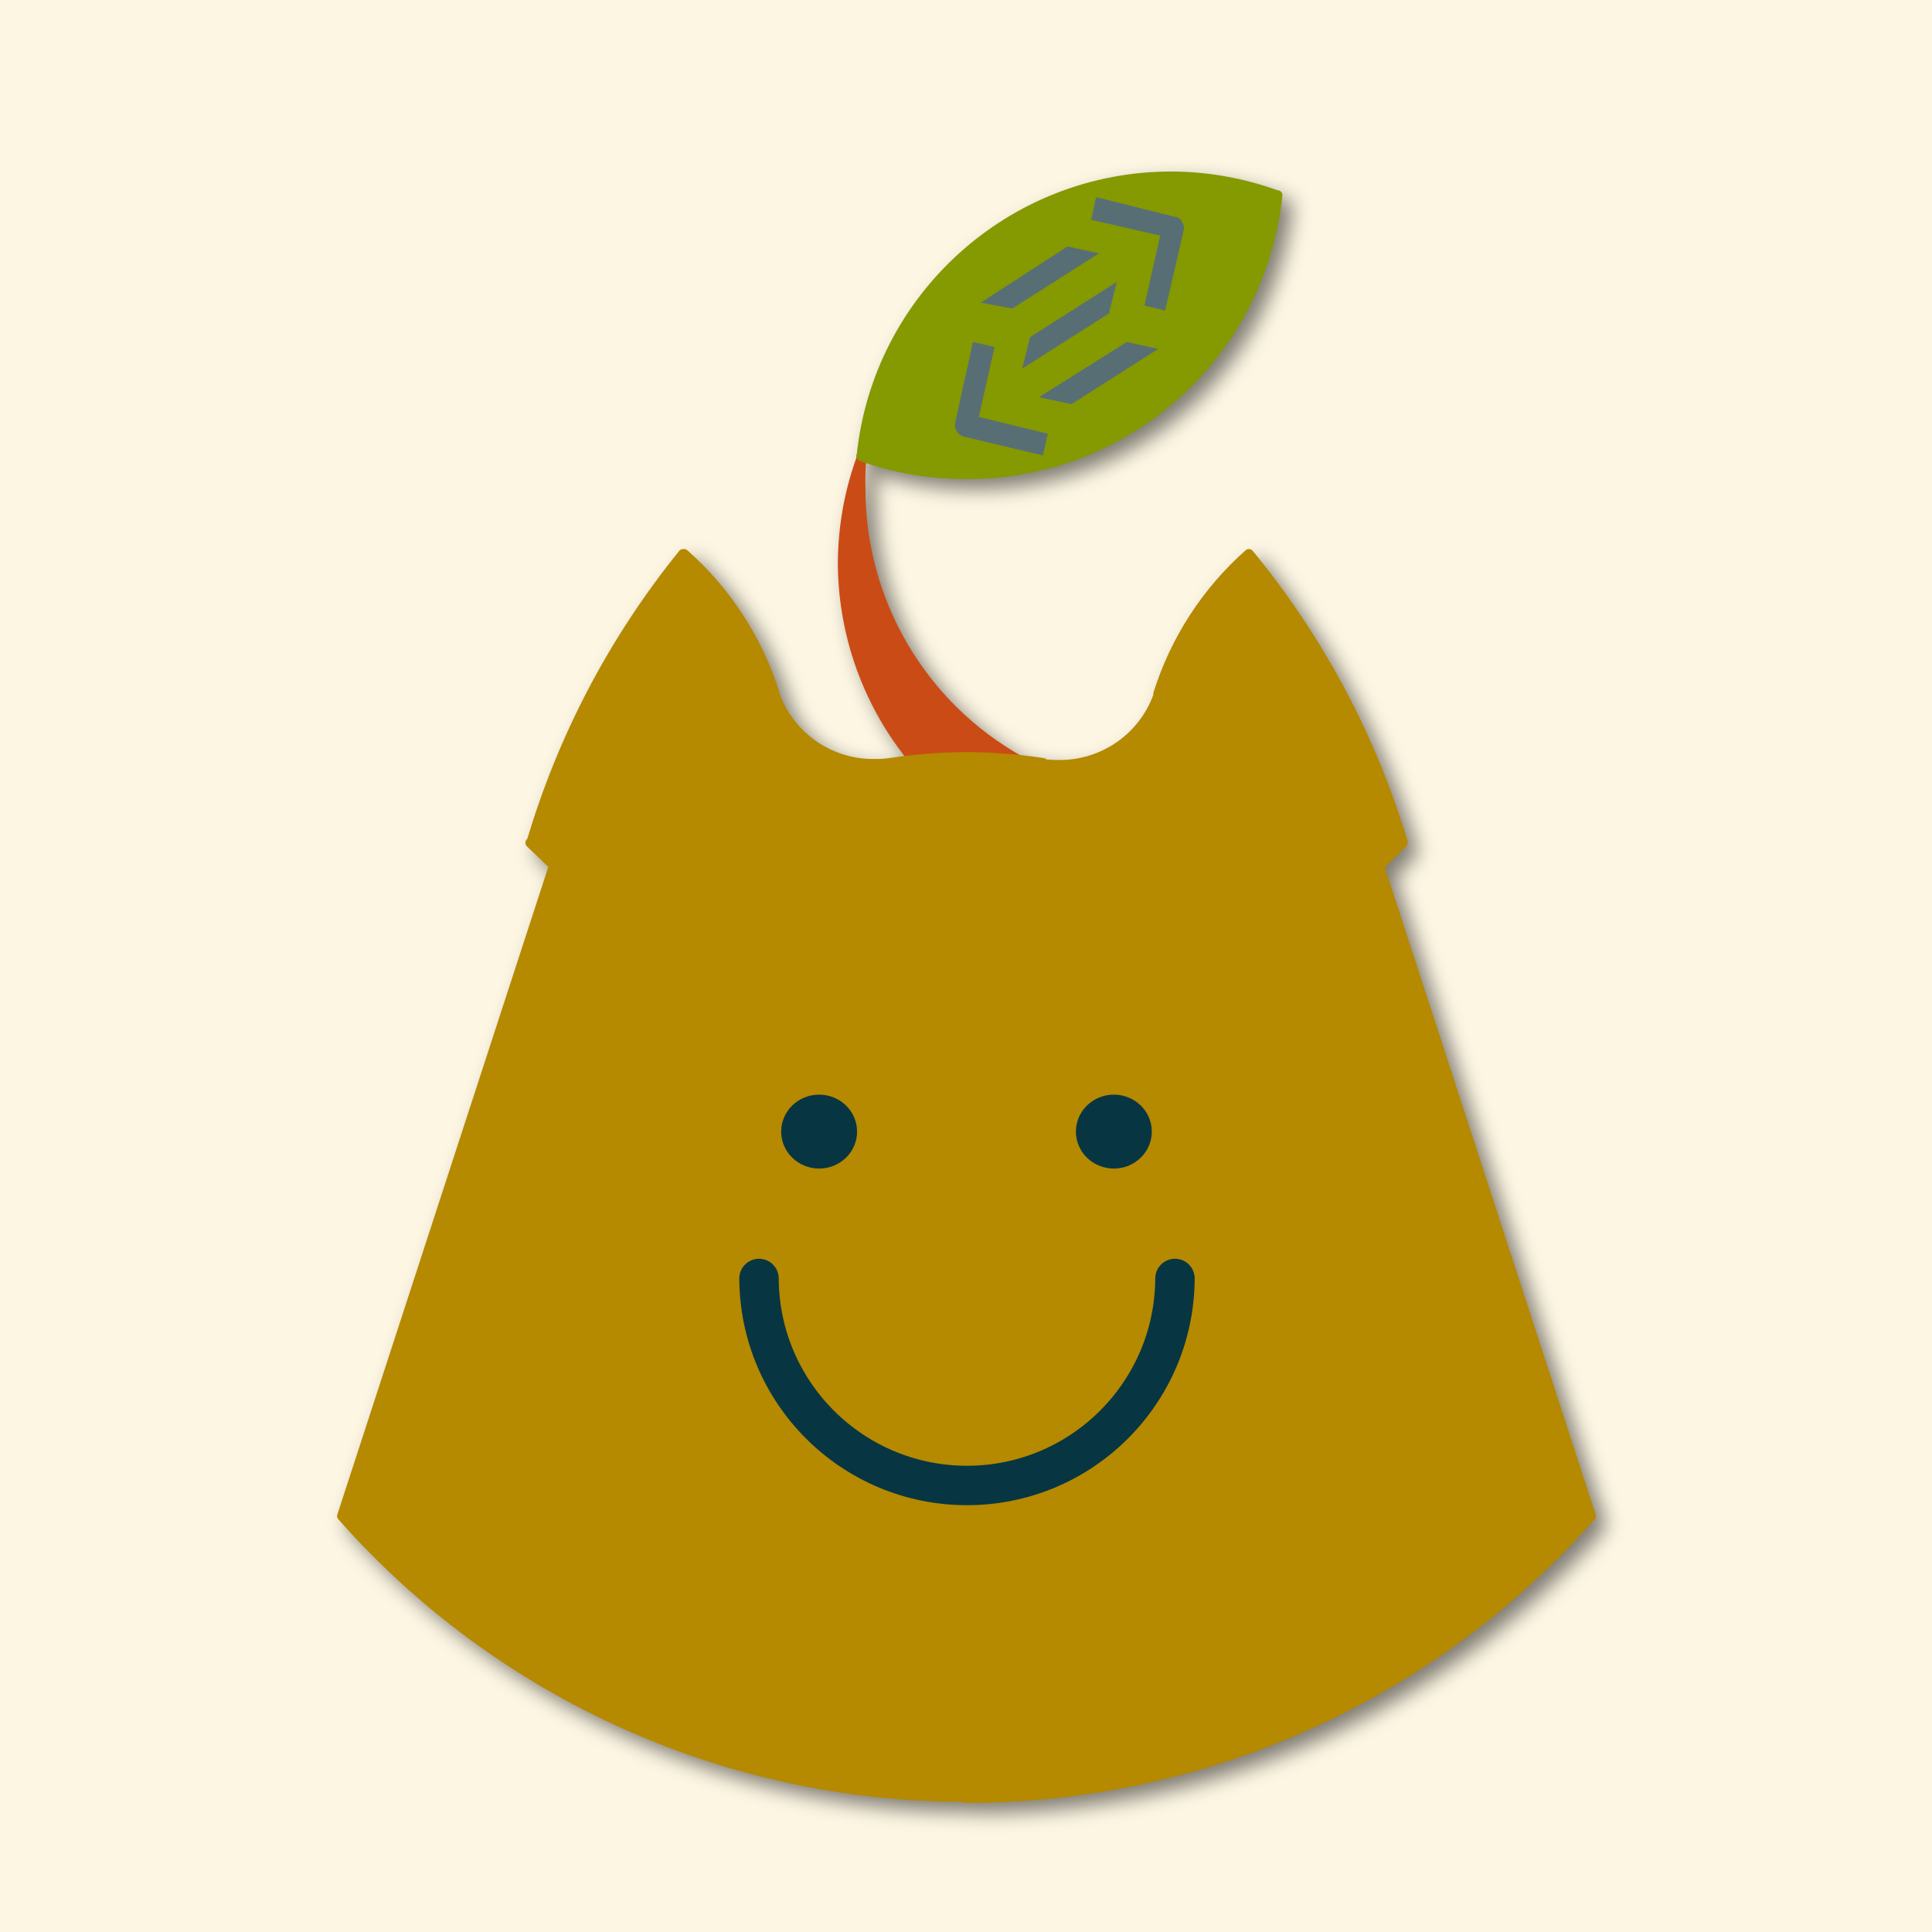
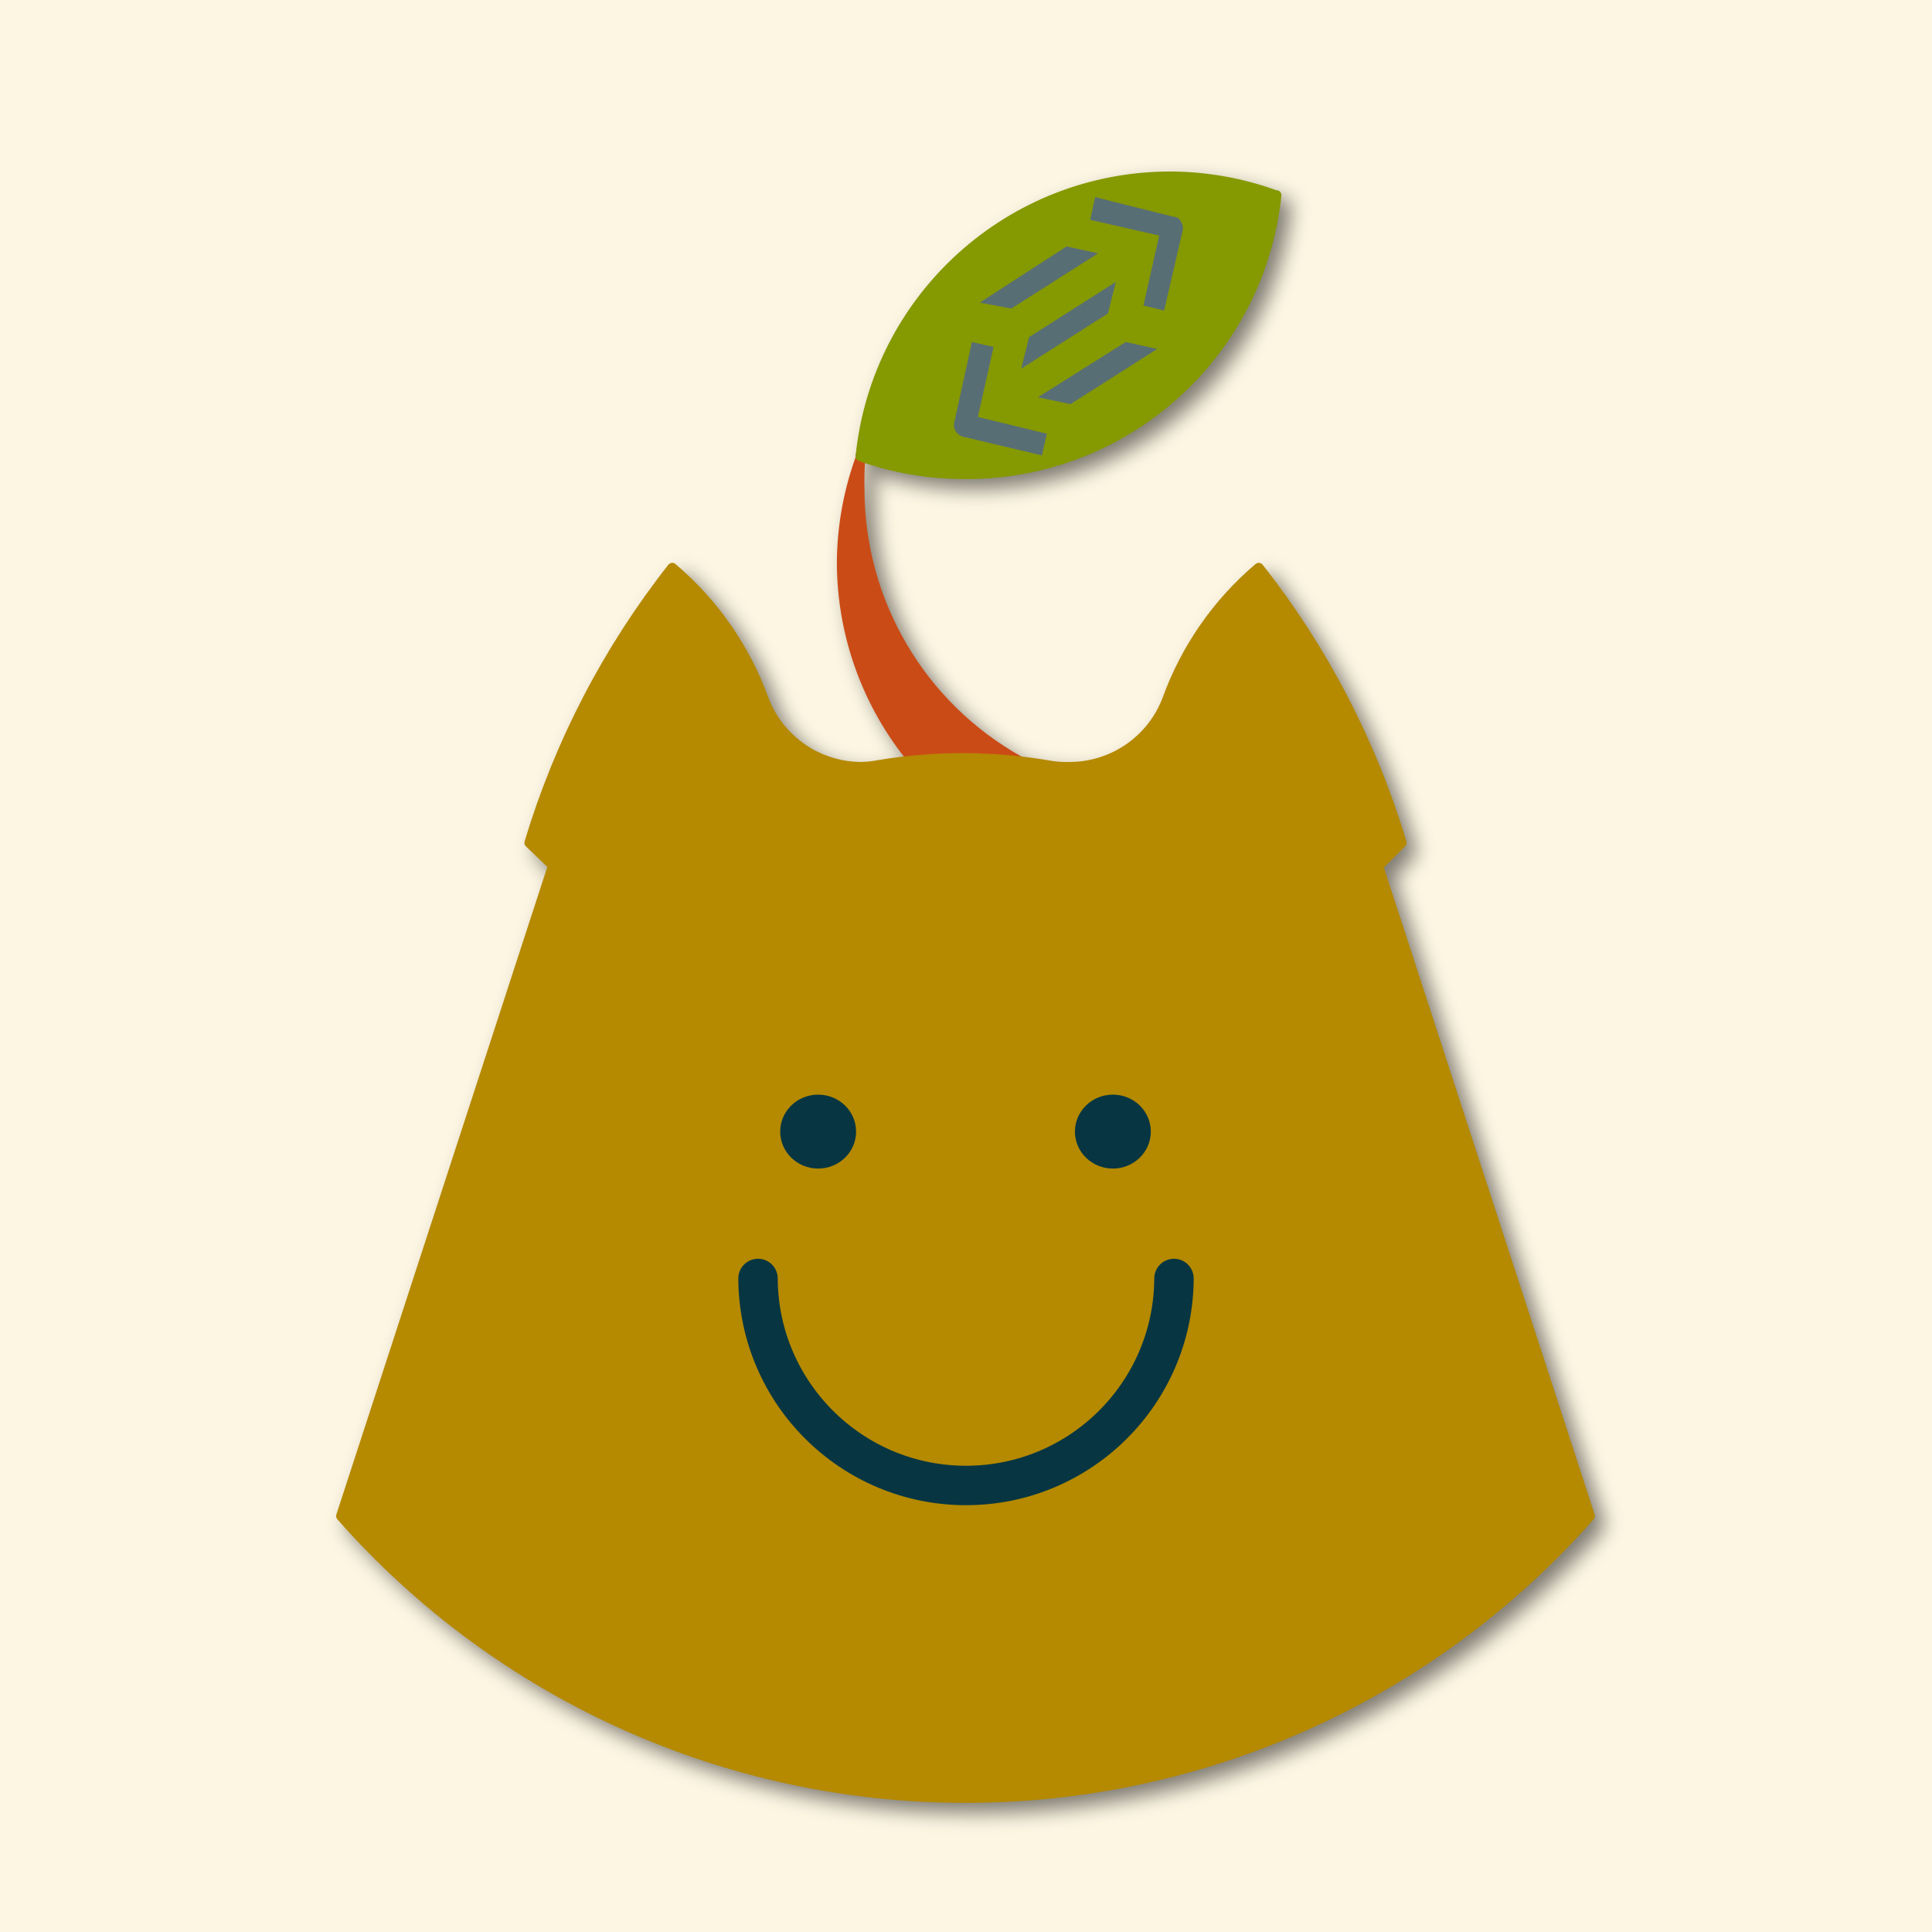
<svg xmlns="http://www.w3.org/2000/svg" viewBox="0 0 196 196">
  <defs />
  <defs>
    <filter id="a" color-interpolation-filters="sRGB">
      <feFlood flood-color="#000" flood-opacity=".5" result="flood" />
      <feComposite in="flood" in2="SourceGraphic" operator="in" result="composite1" />
      <feGaussianBlur in="composite1" result="blur" stdDeviation="1" />
      <feOffset dx="1" dy="1" result="offset" />
      <feComposite in="SourceGraphic" in2="offset" result="composite2" />
    </filter>
  </defs>
  <path fill="#fdf6e3" d="M0 0h196v196H0z" />
  <g fill="none" stroke="#000" stroke-linecap="round">
-     <path d="M204.4-338v-105.5h105.5V-338zM193.8-380.2a10.6 10.6 0 0110.6 10.5 10.6 10.6 0 01-10.6 10.6 10.6 10.6 0 01-10.5-10.6 10.6 10.6 0 0110.5-10.5" opacity=".3" />
-     <path d="M183.3-359.1v-21.1h21v21zM225.5-338a84.4 84.4 0 0184.4 84.4 84.4 84.4 0 01-84.4 84.4 84.4 84.4 0 01-84.4-84.4 84.4 84.4 0 0184.4-84.4M172.7-443.5a31.6 31.6 0 0131.7 31.6 31.6 31.6 0 01-31.7 31.7 31.6 31.6 0 01-31.6-31.7 31.6 31.6 0 0131.6-31.6M162.2-380.2a21.1 21.1 0 0121 21 21.1 21.1 0 01-21 21.2 21.1 21.1 0 01-21.1-21.1 21.1 21.1 0 0121-21.1" opacity=".3" />
-     <path d="M141-169.2V-338H310v168.8zM141-380.2v-63.3h63.4v63.3zM141-338v-42.2h42.3v42.2zM204.4-338v-105.5h105.5V-338z" opacity=".3" />
-     <path d="M225.5-338a84.4 84.4 0 0184.4 84.4 84.4 84.4 0 01-84.4 84.4 84.4 84.4 0 01-84.4-84.4 84.4 84.4 0 0184.4-84.4" opacity=".3" />
+     <path d="M204.3-338v-105.5h105.5V-338z" opacity=".3" />
+     <path d="M193.8-380.2a10.6 10.6 0 0110.5 10.5 10.6 10.6 0 01-10.5 10.6 10.6 10.6 0 01-10.6-10.6 10.6 10.6 0 0110.6-10.5" opacity=".3" />
+     <path d="M183.2-359.1v-21.1h21.1v21zM225.4-338a84.4 84.4 0 0184.4 84.4 84.4 84.4 0 01-84.4 84.4 84.4 84.4 0 01-84.4-84.4 84.4 84.4 0 0184.4-84.4M172.7-443.5a31.6 31.6 0 0131.6 31.6 31.6 31.6 0 01-31.6 31.7A31.6 31.6 0 01141-412a31.6 31.6 0 0131.7-31.6" opacity=".3" />
+     <path d="M162.1-380.2a21.1 21.1 0 0121.1 21 21.1 21.1 0 01-21 21.2 21.1 21.1 0 01-21.2-21.1 21.1 21.1 0 0121.1-21.1" opacity=".3" />
+     <path d="M141-169.2V-338h168.8v168.8zM141-380.2v-63.3h63.3v63.3zM141-338v-42.2h42.2v42.2zM204.3-338v-105.5h105.5V-338z" opacity=".3" />
+     <path d="M225.4-338a84.4 84.4 0 0184.4 84.4 84.4 84.4 0 01-84.4 84.4 84.4 84.4 0 01-84.4-84.4 84.4 84.4 0 0184.4-84.4" opacity=".3" />
  </g>
  <g>
-     <g filter="url(#a)" transform="translate(16.7 -126.8)">
+     <g filter="url(#a)" transform="translate(16.6 -126.8)">
      <path fill="none" stroke="#cb4b16" stroke-linecap="round" d="M86.8 204a31.6 31.6 0 01-16.2-27.6 31.6 31.6 0 01.1-3.4m5.4 31a31.6 31.6 0 01-7.3-20.2 31.6 31.6 0 012-10.8" />
      <path fill="#cb4b16" fill-rule="evenodd" d="M74.9 202.4a31.3 31.3 0 01-4.5-27.9l.2 3a29.3 29.3 0 003 12.3 30 30 0 0010.6 12.6l2.6 1.6c-4.9 0-5.9-.1-10.7 0l-.5-.7z" />
      <path fill="#859900" fill-rule="evenodd" d="M72.1 173.5c-.9-.3-1.4-.2-1.4-.5 1-8.3 5.5-16.7 12.2-21.7a30.1 30.1 0 0121.3-6.5c2.5.2 4.6.5 7 1.2l1.7.6-.2 1.2a31.5 31.5 0 01-29.2 27c-4.4 0-6 .3-11.4-1.3z" />
      <path fill="none" stroke="#859900" stroke-linecap="round" d="M112.9 146.6a31.6 31.6 0 01-31.5 28.3 31.6 31.6 0 01-10.7-1.8m0 0a31.6 31.6 0 0131.5-28.4 31.6 31.6 0 0110.6 1.9" />
      <path fill="#586e75" d="M97.6 161.5l-8.9 5.6 3.3.7 8.8-5.6zM87 164.2l8.8-5.6.8-3.2-8.8 5.6zm4.6-12.4l-8.8 5.7 3.2.6 8.8-5.6zM84.2 162l-2.2-.5-1.8 8.2a1.1 1.1 79.3 00.2.9 1.1 1.1 79.3 00.7.5l8 1.9.5-2.2-7-1.7zm18.3-13.2l-8-2-.5 2.3 7 1.6-1.6 7.1 2.1.5 1.9-8.2a1.1 1.1 79.3 00-.2-.8c-.1-.3-.4-.5-.7-.5" />
-       <path fill="#b58900" d="M79.2 309.2A83.2 83.2 0 0118 280.5l21.4-65.9-1-1-1.2-1.3.8-2.8a71.5 71.5 0 0114.8-26.3c.2 0 4.2 4.4 5.1 5.8 1 1.5 2.9 4.8 3.3 6.2a19 19 0 002.3 5 9.6 9.6 0 006.4 4c.3.1 1.4.3 3 .2 2-.1 4.9-.6 7.9-.7 3.6 0 7.4.7 10 .7 2 .1 4.2-.8 4.5-1 1.6-.9 3.4-2 4.3-3.7 1.5-2.8 1.3-2.4 2.1-5 1.1-3.4 3.7-6.5 6.3-9.7.5-.6 2.1-2.1 2.2-1.7 0 .3 4.6 6.2 6.7 9.5 3.3 5.2 7.5 14 8.4 18.4l.3 1.1-1 1-1.4 1.4 21.5 66.1a83.6 83.6 0 01-28.8 21 93.4 93.4 0 01-23.1 6.9c-3.5.5-10 .6-13.6.5z" />
-       <path fill="none" stroke="#b58900" stroke-linecap="round" d="M89.1 204.3a10.6 10.6 0 001.7.1 10.6 10.6 0 0010-7M110 183a31.6 31.6 0 00-9.2 14.2m-11.7 7a52.7 52.8 0 00-7.7-.6 52.7 52.8 0 000 0m-7.8.6a10.6 10.6 0 01-1.7.1 10.6 10.6 0 01-10-7M52.7 183a31.6 31.6 0 019.2 14.2m11.7 7a52.7 52.8 0 017.8-.6 52.7 52.8 0 010 0m44.2 8.6A84.6 84.6 0 00110 183M81.3 309.2s0 0 0 0a84.4 84.4 0 0063.4-28.6m-19.1-68.3l-2.3 2.3m21.4 66l-21.5-66m-86-2.3A84.6 84.6 0 0152.6 183m28.7 126.1s0 0 0 0A84.4 84.4 0 0118 280.6m19.1-68.3l2.4 2.3m-21.5 66l21.5-66" />
+       <path fill="#b58900" d="M79.2 309.2A83.2 83.2 0 0118 280.5l21.4-65.9-1-1-1.2-1.3.8-2.8c2-7.1 5.4-13 9.3-19 1.6-2.5 4-6 4.3-6 .2 0 4 3.6 4.8 5 1 1.5 3.2 4.6 3.6 6 .7 2.1 1.7 3.9 2.6 5.2 1.6 2.3 4.5 3.4 7.1 3.9l3.2-.2c2-.1 4.9-.6 7.9-.7 3.6 0 7.4.7 10 .7 2 .1 4.4-.2 4.7-.4 1.6-1 3.5-1.6 4.6-3.3 1.7-2.6 2-3 2.8-5.6 1.1-3.4 3.2-5.4 5.9-8.5.5-.6 2.2-2.6 2.3-2.2 0 .3 4 5 5.8 8.4 3.1 5.6 7.5 14 8.4 18.4l.3 1.1-1 1-1.4 1.4 21.5 66.1a83.6 83.6 0 01-28.8 21 93.4 93.4 0 01-23.1 6.9c-3.5.5-10 .6-13.6.5z" />
+       <path fill="none" stroke="#b58900" stroke-linecap="round" d="M90.1 204.5a10.6 10.6 0 001.8.1 10.6 10.6 0 009.9-6.8m9.3-13.4a31.6 31.6 0 00-9.3 13.4m23.8 14.5a84.4 84.4 0 00-14.5-27.9m-38.5 20a10.6 10.6 0 01-1.8.2 10.6 10.6 0 01-9.9-6.8m-9.3-13.4a31.6 31.6 0 019.3 13.4m-23.8 14.5a84.4 84.4 0 0114.5-27.9m21 20a52.7 52.8 0 018.8-.7 52.7 52.8 0 018.7.8m-8.8 104.7s0 0 0 0a84.4 84.4 0 0063.4-28.6m-19.1-68.3l-2.3 2.3m21.4 66l-21.5-66m-41.8 94.6s0 0 0 0A84.4 84.4 0 0118 280.6m19.1-68.3l2.4 2.3m-21.5 66l21.5-66" />
      <ellipse cx="66.4" cy="241.6" fill="#073642" stroke="#073642" stroke-linecap="round" stroke-width="1.5" rx="3.1" ry="3" />
      <ellipse cx="96.3" cy="241.6" fill="#073642" stroke="#073642" stroke-linecap="round" stroke-width="1.5" rx="3.1" ry="3" />
      <path fill="none" stroke="#073642" stroke-linecap="round" stroke-width="4" d="M102.5 256.5a21.1 21.1 0 01-21.1 21 21.1 21.1 0 01-21.1-21" />
    </g>
  </g>
</svg>
